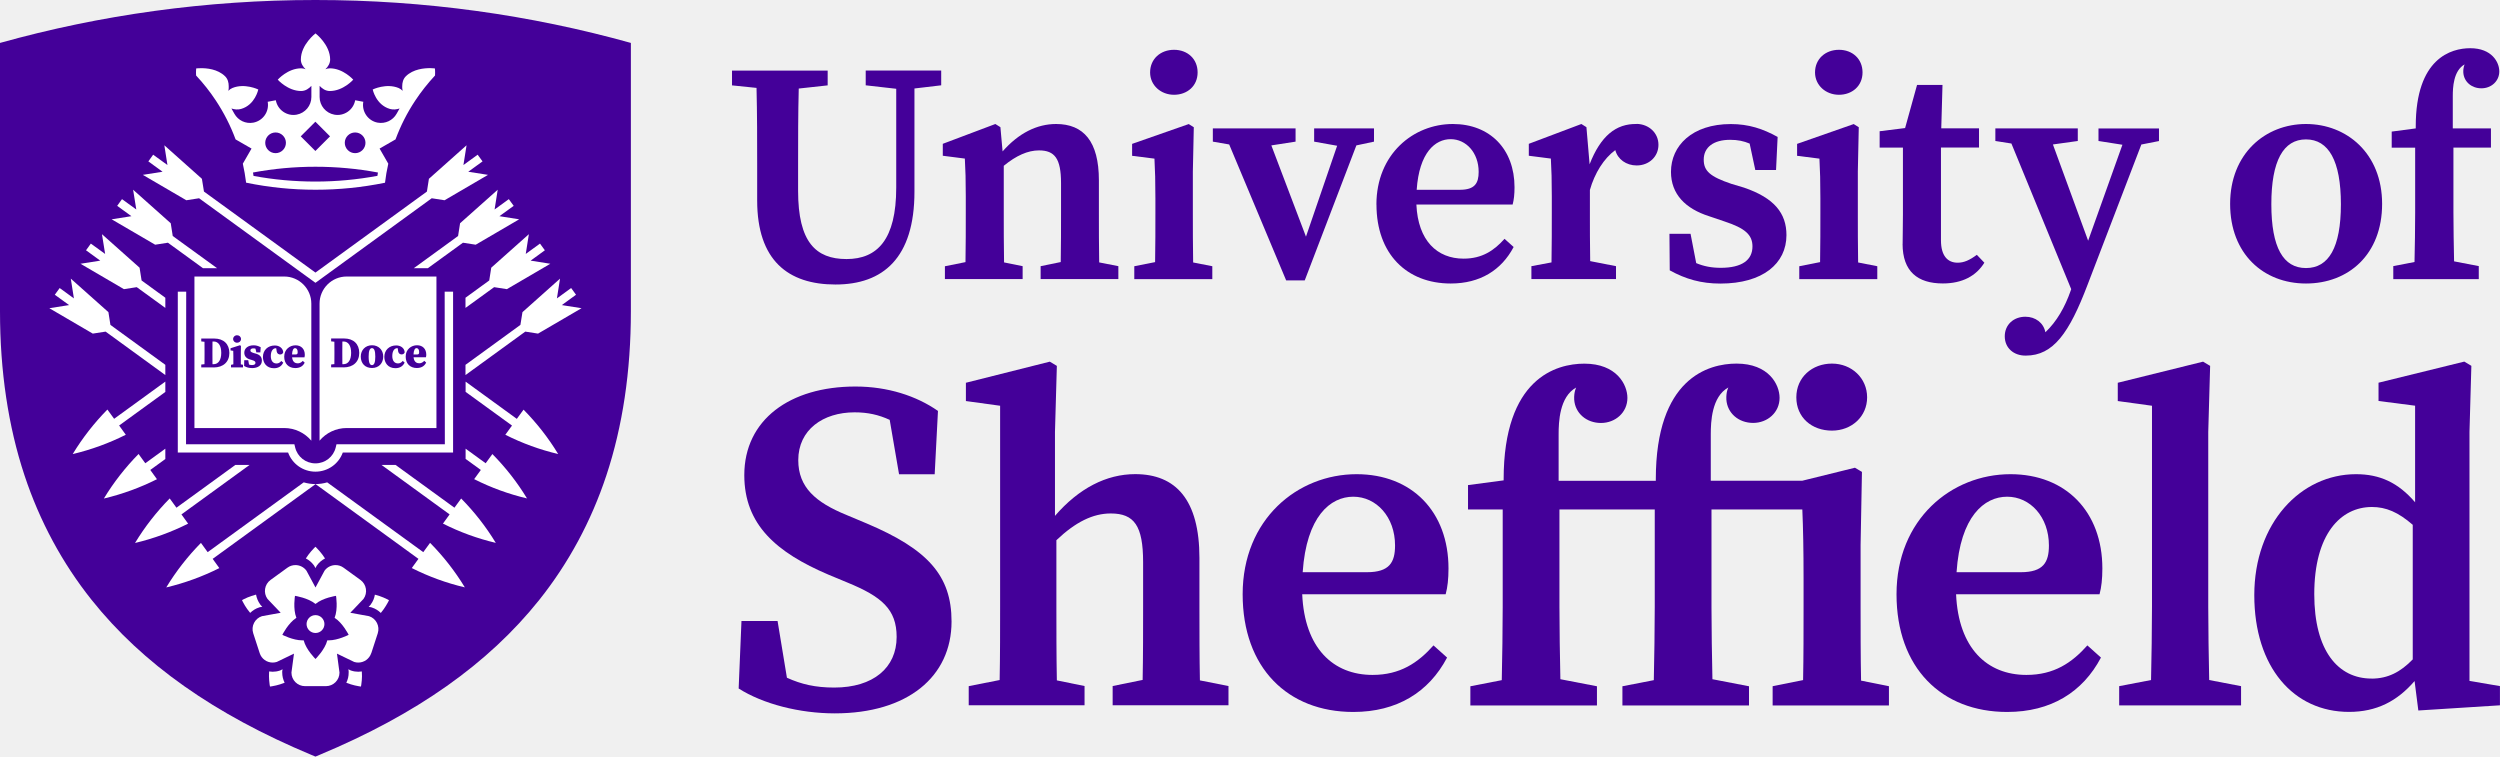
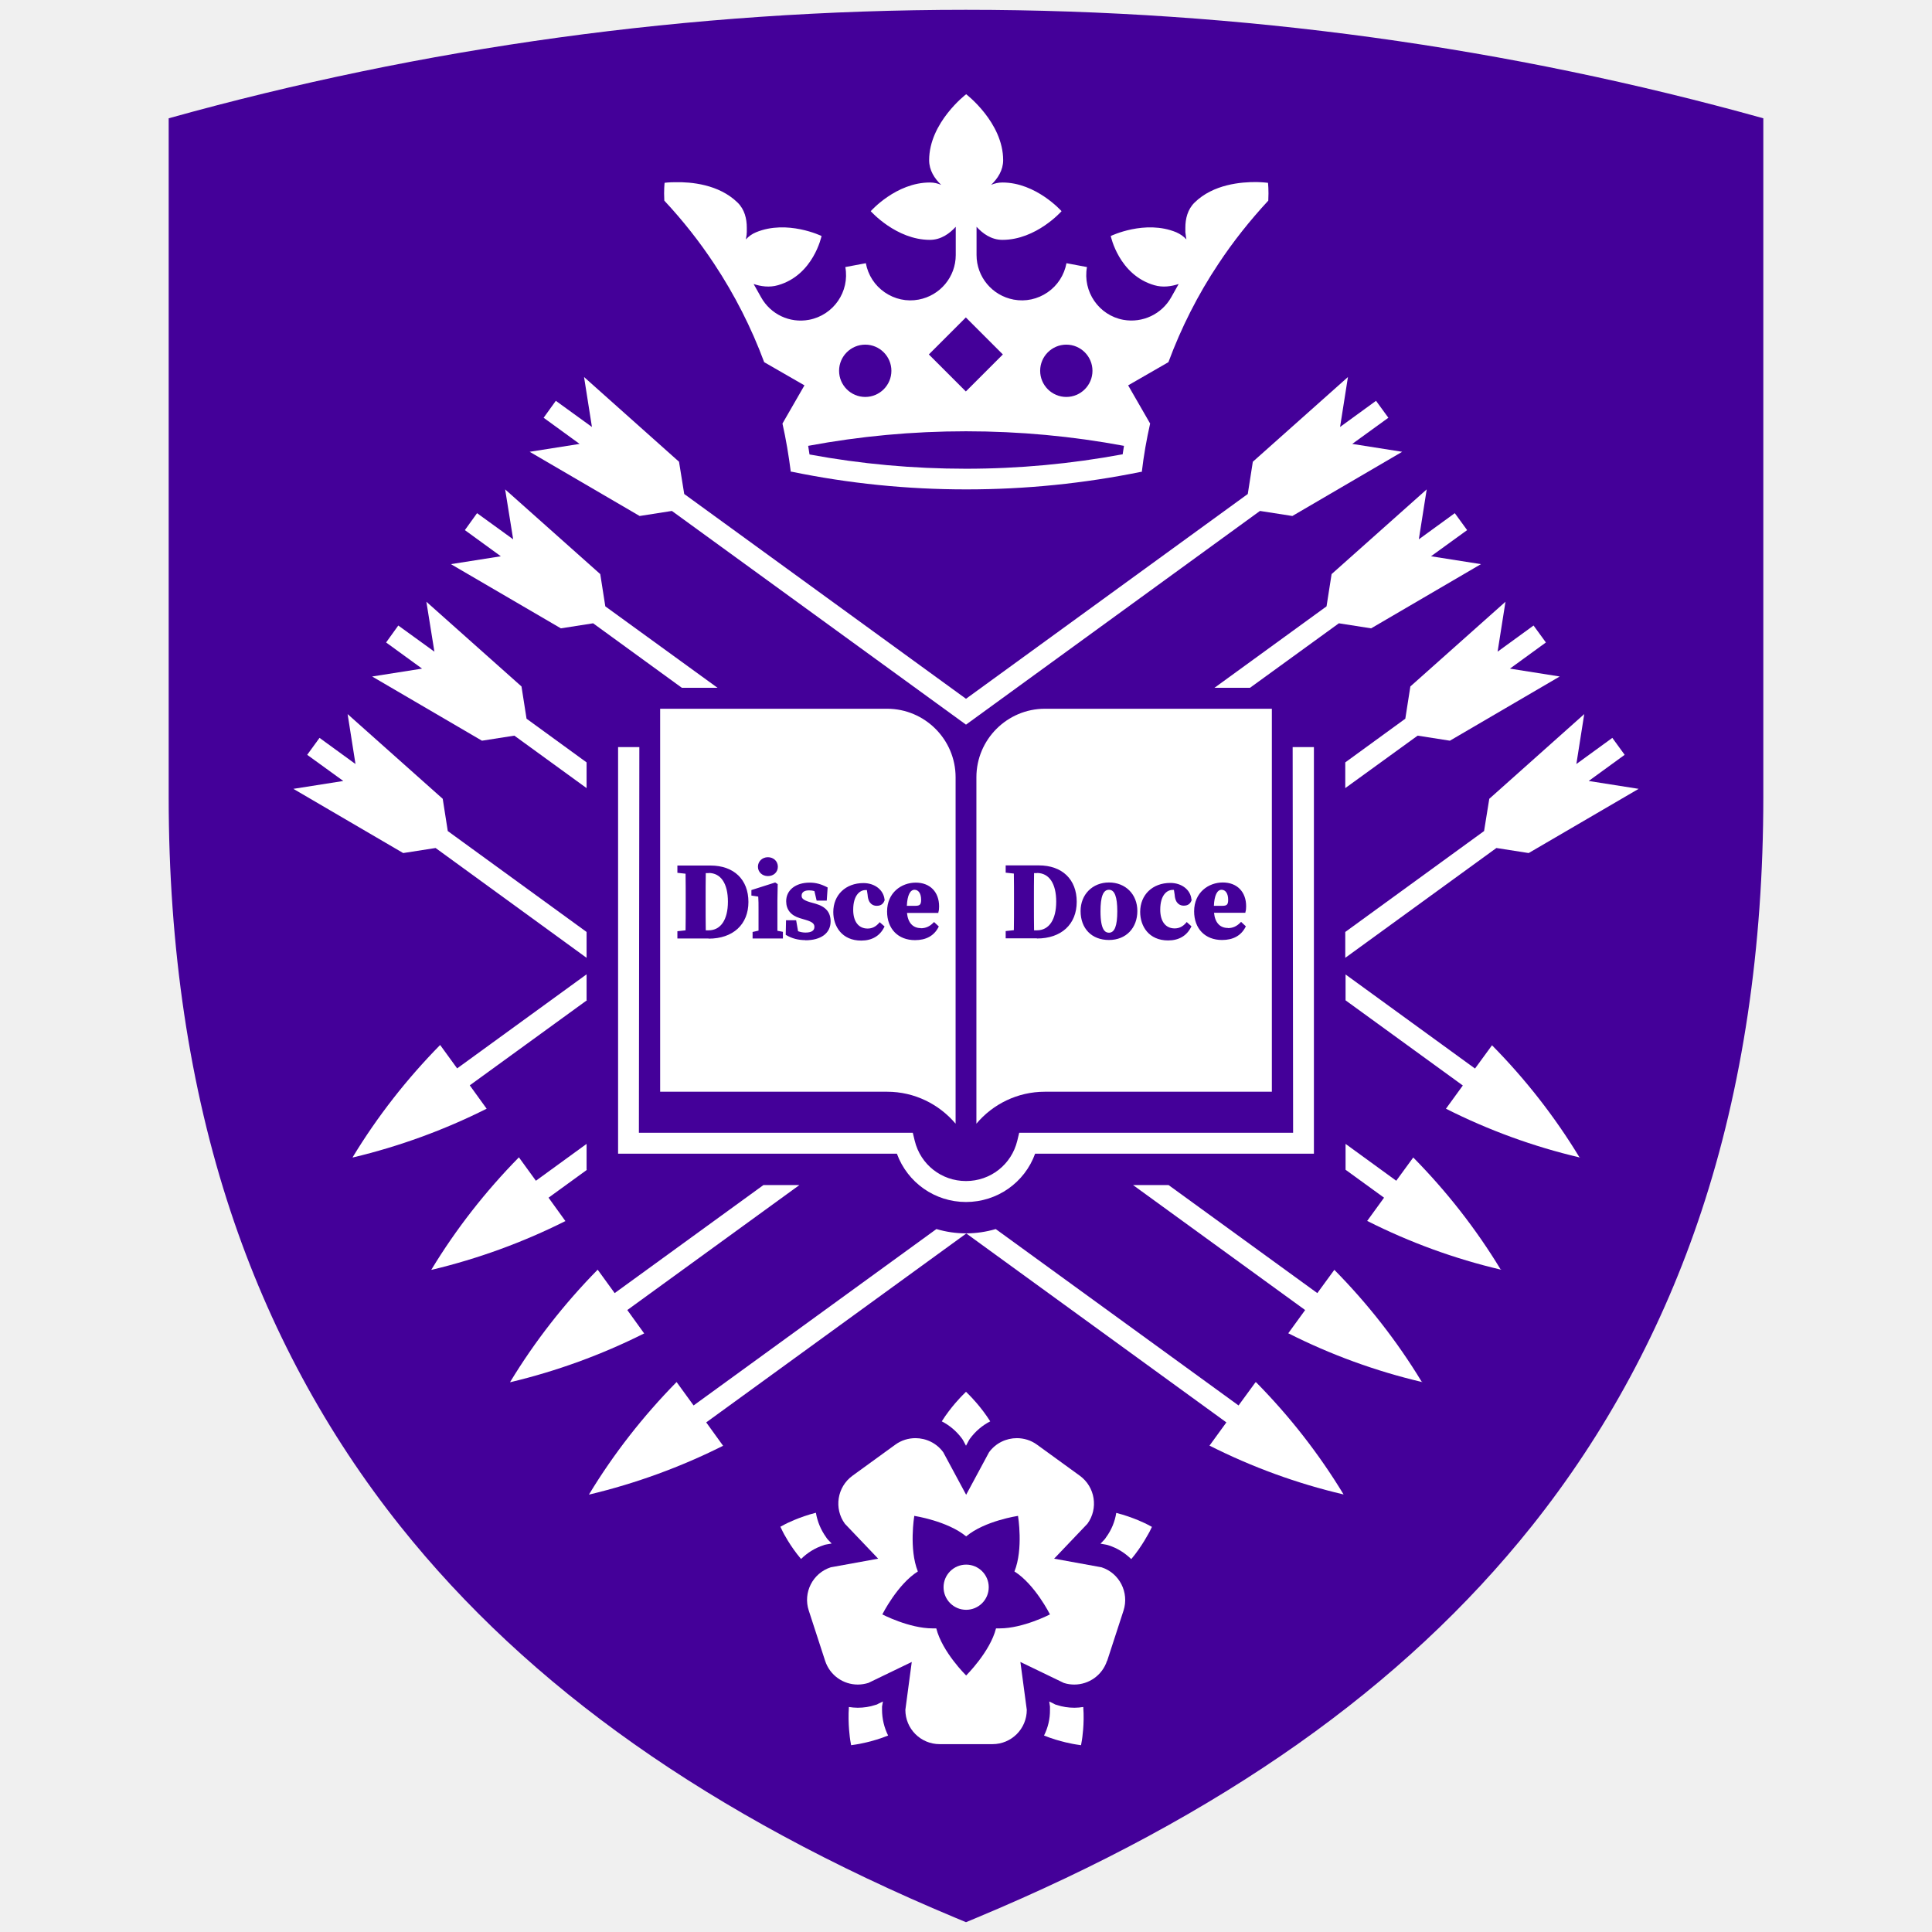
- <svg xmlns="http://www.w3.org/2000/svg" id="Layer_1" viewBox="0 0 425.2 128.69">
-   <defs>
-     <style>.cls-1{fill:#fff;}.cls-2{fill:#409;}</style>
+ <svg xmlns="http://www.w3.org/2000/svg" id="Layer_1" viewBox="0 0 130 130" version="1.1" width="130" height="130">
+   <defs id="defs1">
+     <style id="style1">.cls-1{fill:#fff;}.cls-2{fill:#409;}</style>
  </defs>
-   <path class="cls-2" d="M53.64,0C35.05,0,17.07,2.54,0,7.3V52.96c0,10.16,1.4,19.55,4.17,27.9,2.58,7.78,6.42,14.91,11.42,21.18,8.65,10.85,20.87,19.46,37.34,26.34l.72,.3,.72-.3c16.47-6.88,28.69-15.5,37.34-26.34,5-6.27,8.84-13.39,11.42-21.18,2.77-8.35,4.17-17.74,4.17-27.9V7.3C90.23,2.54,72.24,0,53.64,0Z" />
-   <path class="cls-1" d="M28.12,78.05v-1.74l-3.41,2.48-1.14-1.57h-.01c-2.24,2.28-4.22,4.81-5.87,7.53l-.02,.03h.04c3.1-.74,6.12-1.84,8.97-3.27h.02l-1.14-1.58,2.59-1.88Z" />
-   <polygon class="cls-1" points="84.94 36.77 87.37 35.01 86.54 33.87 84.12 35.63 84.65 32.27 78.25 37.97 77.91 40.14 70.37 45.62 72.76 45.62 78.74 41.28 80.91 41.62 88.3 37.3 84.94 36.77" />
-   <path class="cls-1" d="M53.65,82.33h0c-.68,0-1.35-.1-1.99-.29l-16.34,11.87-1.14-1.57h-.01c-2.24,2.28-4.22,4.81-5.87,7.53l-.02,.03h.04c3.1-.74,6.12-1.84,8.97-3.27h.02l-1.14-1.58,17.51-12.72Z" />
-   <polygon class="cls-1" points="95.55 51.89 97.97 50.13 97.14 48.99 94.72 50.75 95.25 47.39 88.86 53.09 88.51 55.26 79.17 62.05 79.17 63.79 89.34 56.4 91.51 56.74 98.91 52.42 95.55 51.89" />
-   <path class="cls-1" d="M42.41,79.08h-2.39l-10.01,7.27-1.14-1.57h-.01c-2.24,2.28-4.22,4.81-5.87,7.53l-.02,.03h.04c3.1-.74,6.12-1.84,8.97-3.27h.02l-1.14-1.58,11.58-8.41Z" />
-   <polygon class="cls-1" points="90.25 44.33 92.67 42.57 91.84 41.43 89.42 43.19 89.95 39.83 83.55 45.53 83.21 47.7 79.17 50.64 79.17 52.37 84.04 48.84 86.21 49.18 93.6 44.86 90.25 44.33" />
-   <path class="cls-1" d="M73.94,11.64s-.29-.04-.73-.05h0c-1.03-.01-2.92,.14-4.18,1.38-.47,.46-.62,1.09-.62,1.69h0c0,.06,0,.11,0,.16,0,.03,0,.07,0,.1v.05s.01,.1,.02,.14h0c.01,.12,.03,.23,.05,.34-.18-.2-.41-.36-.68-.48-2.1-.87-4.41,.25-4.41,.25,0,0,.54,2.62,2.93,3.31,.58,.17,1.15,.08,1.64-.08l-.5,.89c-.64,1.14-1.93,1.75-3.22,1.52-1.65-.3-2.75-1.9-2.45-3.55l-.69-.13-.69-.13c-.15,.8-.6,1.5-1.27,1.96-.67,.46-1.48,.64-2.28,.49-1.45-.27-2.5-1.53-2.5-3v-1.9c.41,.45,.99,.88,1.74,.88,2.28,0,3.98-1.93,3.98-1.93,0,0-1.71-1.93-3.98-1.93-.28,0-.53,.06-.76,.16,.45-.43,.81-.99,.81-1.66,0-2.54-2.49-4.44-2.49-4.44,0,0-2.49,1.9-2.49,4.44,0,.68,.36,1.23,.81,1.66-.23-.1-.48-.16-.76-.16-2.28,0-3.98,1.93-3.98,1.93,0,0,1.71,1.93,3.98,1.93,.75,0,1.33-.43,1.74-.88v1.9c0,1.47-1.05,2.73-2.5,3-.8,.15-1.61-.03-2.28-.49-.67-.46-1.12-1.16-1.27-1.96l-.69,.13-.69,.13c.3,1.65-.79,3.24-2.45,3.55-1.29,.24-2.58-.37-3.22-1.52l-.5-.89c.48,.16,1.06,.25,1.64,.08,2.39-.68,2.93-3.31,2.93-3.31,0,0-2.31-1.12-4.41-.25-.27,.11-.5,.28-.68,.48,.02-.11,.03-.22,.05-.33h0c0-.05,0-.1,.01-.15v-.05s0-.07,0-.1c0-.05,0-.11,0-.16h0c0-.61-.15-1.23-.62-1.69-1.27-1.24-3.15-1.39-4.18-1.37h0c-.45,0-.73,.04-.73,.04,0,0-.06,.5-.02,1.2,1.25,1.34,2.37,2.76,3.36,4.26,1.37,2.07,2.5,4.29,3.36,6.61l2.71,1.56-1.48,2.57c.24,1.06,.42,2.15,.56,3.24h.06c3.83,.79,7.75,1.19,11.73,1.19h.04c3.98,0,7.9-.4,11.73-1.18h.06c.13-1.11,.32-2.19,.56-3.25l-1.48-2.57,2.71-1.56c.86-2.32,1.98-4.54,3.36-6.61,.99-1.5,2.12-2.92,3.36-4.26,.04-.71-.02-1.2-.02-1.2Zm-13.54,10.89c.97,0,1.76,.79,1.76,1.76s-.79,1.76-1.76,1.76-1.76-.79-1.76-1.76,.79-1.76,1.76-1.76Zm-6.76-1.83l2.49,2.49-2.49,2.49-2.49-2.49,2.49-2.49Zm-6.77,1.83c.97,0,1.76,.79,1.76,1.76s-.79,1.76-1.76,1.76-1.76-.79-1.76-1.76,.79-1.76,1.76-1.76Zm17.31,7.38c-3.45,.64-6.97,.97-10.53,.97s-7.08-.32-10.53-.96c-.03-.2-.06-.39-.09-.58,3.48-.65,7.02-.98,10.62-.98s7.15,.33,10.63,.98c-.03,.19-.06,.39-.09,.58Z" />
-   <polygon class="cls-1" points="53.65 48.1 33.86 33.72 31.69 34.06 24.29 29.74 27.65 29.21 25.23 27.45 26.05 26.31 28.48 28.07 27.95 24.71 34.34 30.41 34.69 32.58 53.65 46.36 72.61 32.58 72.95 30.41 79.35 24.71 78.82 28.07 81.24 26.31 82.07 27.45 79.64 29.21 83 29.74 75.61 34.06 73.43 33.72 53.65 48.1" />
-   <path class="cls-1" d="M75.63,49.61l.03,25.95h-18.43l-.13,.54c-.39,1.6-1.8,2.71-3.45,2.71s-3.06-1.11-3.45-2.71l-.13-.54H31.64l.03-25.95h-1.43v27.36h18.76c.71,1.94,2.55,3.25,4.65,3.25s3.95-1.31,4.65-3.25h18.76v-27.36h-1.43Z" />
-   <path class="cls-1" d="M89.62,84.75c-1.65-2.72-3.63-5.25-5.87-7.52h-.01l-1.14,1.56-3.41-2.48v1.74l2.59,1.88-1.14,1.57h.02c2.85,1.44,5.87,2.54,8.97,3.27h.04l-.02-.02Z" />
-   <polygon class="cls-1" points="34.53 45.62 36.93 45.62 29.38 40.14 29.04 37.97 22.64 32.27 23.18 35.63 20.75 33.87 19.93 35.01 22.35 36.77 18.99 37.3 26.39 41.62 28.56 41.28 34.53 45.62" />
-   <polygon class="cls-1" points="28.12 50.64 24.08 47.7 23.74 45.53 17.34 39.83 17.88 43.19 15.45 41.43 14.63 42.57 17.05 44.33 13.69 44.86 21.08 49.18 23.26 48.84 28.12 52.37 28.12 50.64" />
-   <path class="cls-1" d="M84.31,92.31c-1.65-2.72-3.63-5.25-5.87-7.52h-.01l-1.14,1.56-10.01-7.27h-2.39l11.58,8.41-1.14,1.57h.02c2.85,1.44,5.87,2.54,8.97,3.27h.04l-.02-.02Z" />
-   <polygon class="cls-1" points="28.12 62.05 18.78 55.26 18.44 53.09 12.04 47.39 12.57 50.75 10.15 48.99 9.32 50.13 11.75 51.89 8.39 52.42 15.78 56.74 17.96 56.4 28.12 63.79 28.12 62.05" />
-   <path class="cls-1" d="M73.14,92.35h-.01l-1.14,1.56-16.34-11.87c-.64,.19-1.32,.29-1.99,.29h0l17.51,12.72-1.14,1.57h.02c2.85,1.44,5.87,2.54,8.97,3.27h.04l-.02-.02c-1.65-2.72-3.63-5.25-5.87-7.52Z" />
-   <path class="cls-1" d="M28.12,66.64v-1.74l-8.71,6.33-1.14-1.57h-.01c-2.24,2.28-4.22,4.81-5.87,7.53l-.02,.03h.04c3.1-.74,6.12-1.84,8.97-3.27h.02l-1.14-1.58,7.89-5.73Z" />
-   <path class="cls-1" d="M94.92,77.2c-1.65-2.72-3.63-5.25-5.87-7.52h-.01l-1.14,1.56-8.71-6.33v1.74l7.89,5.73-1.14,1.57h.02c2.85,1.44,5.87,2.54,8.97,3.27h.04l-.02-.02Z" />
-   <path class="cls-1" d="M63.15,111.09c.22-.68,.88-2.7,1.1-3.38,.39-1.21-.27-2.52-1.48-2.91l-3.19-.58,2.24-2.35c.75-1.03,.52-2.48-.51-3.23-.58-.42-2.3-1.67-2.88-2.09-.41-.3-.89-.44-1.36-.44-.71,0-1.42,.33-1.87,.95l-1.54,2.86-1.54-2.86c-.45-.62-1.16-.95-1.87-.95-.47,0-.95,.14-1.36,.44-.58,.42-2.3,1.67-2.88,2.09-1.03,.75-1.26,2.2-.51,3.23l2.24,2.35-3.19,.58c-1.21,.39-1.88,1.7-1.48,2.91,.22,.68,.88,2.7,1.1,3.38,.32,.98,1.22,1.6,2.2,1.6,.24,0,.48-.04,.71-.11l2.92-1.41-.43,3.22c0,1.28,1.03,2.31,2.31,2.31h3.55c1.28,0,2.31-1.03,2.31-2.31l-.43-3.22,2.92,1.41c.24,.08,.48,.11,.71,.11,.97,0,1.88-.62,2.2-1.6Zm-7.23-2.18c-.08,0-.17,0-.25,0-.4,1.58-2.01,3.17-2.01,3.17,0,0-1.61-1.58-2.01-3.17-.08,0-.17,0-.25,0-1.58,0-3.38-.94-3.38-.94,0,0,1.01-2.02,2.39-2.89-.61-1.52-.24-3.74-.24-3.74,0,0,2.23,.34,3.49,1.38,1.25-1.05,3.49-1.38,3.49-1.38,0,0,.37,2.23-.24,3.74,1.38,.87,2.39,2.89,2.39,2.89,0,0-1.81,.94-3.38,.94Z" />
-   <circle class="cls-1" cx="53.66" cy="106.14" r="1.52" />
-   <path class="cls-1" d="M44.07,103.31l.1-.03,.1-.02,.34-.06-.24-.25-.07-.08-.06-.09c-.36-.5-.59-1.06-.69-1.65-1.12,.28-2.04,.75-2.09,.78l-.3,.16,.15,.31c.03,.07,.5,.99,1.24,1.86,.42-.41,.93-.74,1.53-.93Z" />
-   <path class="cls-1" d="M53.38,96.14l.06,.09,.05,.09,.16,.3,.16-.3,.05-.09,.06-.09c.36-.49,.83-.89,1.36-1.16-.61-.97-1.34-1.7-1.39-1.75l-.24-.24-.24,.24c-.05,.05-.78,.78-1.39,1.75,.53,.27,1,.67,1.36,1.16Z" />
-   <path class="cls-1" d="M65.86,101.92c-.05-.03-.98-.5-2.1-.78-.09,.58-.32,1.15-.69,1.65l-.06,.09-.07,.08-.24,.25,.34,.06,.1,.02,.1,.03c.6,.19,1.11,.52,1.53,.93,.74-.88,1.2-1.8,1.24-1.86l.15-.31-.3-.16Z" />
-   <path class="cls-1" d="M60.95,114.25c-.41,0-.81-.06-1.2-.19l-.1-.03-.09-.05-.31-.15,.05,.34v.21c.01,.63-.14,1.22-.4,1.74,1.06,.43,2.08,.59,2.15,.6l.34,.05,.06-.34c.01-.07,.18-1.09,.09-2.23-.19,.03-.39,.05-.59,.05Z" />
-   <path class="cls-1" d="M48,114.38v-.21l.06-.34-.31,.15-.09,.05-.1,.03c-.39,.13-.79,.19-1.2,.19-.2,0-.39-.02-.59-.05-.08,1.14,.08,2.16,.09,2.23l.06,.34,.34-.05c.07-.01,1.09-.17,2.15-.6-.26-.52-.41-1.12-.41-1.74Z" />
-   <path class="cls-1" d="M50.19,59.21c-.3,0-.49,.38-.52,1.08h.57c.31,0,.39-.09,.39-.41,0-.41-.17-.67-.45-.67Z" />
-   <path class="cls-1" d="M36.34,58.09h-.2c-.01,.59-.01,1.18-.01,1.79v.24c0,.63,0,1.23,.01,1.82h.19c.82,0,1.3-.72,1.3-1.93s-.47-1.93-1.3-1.93Z" />
-   <path class="cls-1" d="M48.34,47.03h-15.27v25.77h15.27c1.85,0,3.5,.84,4.61,2.15v-23.31c0-2.54-2.07-4.61-4.61-4.61Zm-8.02,9.99c.38,0,.67,.27,.67,.64s-.29,.63-.67,.63-.67-.27-.67-.63,.29-.64,.67-.64Zm-3.99,5.47h-2.1v-.49l.55-.06c.01-.58,.01-1.17,.01-1.79v-.25c0-.58,0-1.18-.01-1.77l-.55-.06v-.49h2.23c1.57,0,2.55,.94,2.55,2.45s-1.03,2.47-2.68,2.47Zm5.01,0h-2.05v-.44l.4-.09c0-.34,0-.78,0-1.06v-.35c0-.39,0-.61-.02-.88l-.46-.07v-.37l1.6-.51,.17,.11-.02,1.09v.97c0,.29,0,.73,0,1.08l.37,.07v.44Zm1.51,.11c-.48,0-.91-.11-1.3-.34l-.03-.02,.02-.98h.68l.13,.74c.17,.06,.33,.09,.5,.09,.4,0,.6-.13,.6-.38,0-.19-.1-.33-.58-.47l-.4-.12c-.6-.18-.92-.57-.92-1.14,0-.75,.64-1.25,1.58-1.25,.4,0,.75,.09,1.18,.31l.03,.02-.06,.88h-.68l-.15-.64c-.1-.03-.21-.05-.36-.05s-.5,.03-.5,.36c0,.14,.04,.28,.58,.44l.36,.1c.69,.2,1.01,.58,1.01,1.19,0,.79-.64,1.27-1.71,1.27Zm5.34-2.73c-.09,.29-.26,.42-.55,.42-.21,0-.57-.1-.61-.74l-.05-.32s-.06,0-.09,0c-.38,0-.83,.35-.83,1.33,0,.79,.36,1.26,.97,1.26,.3,0,.55-.12,.78-.39l.03-.04,.33,.29-.02,.04c-.29,.59-.82,.91-1.55,.91-1.3,0-1.88-.96-1.88-1.92,0-1.15,.83-1.95,2.03-1.95,.77,0,1.36,.47,1.42,1.12h0v.02Zm2.42,1.93c.33,0,.6-.12,.85-.38l.04-.04,.32,.3-.02,.04c-.3,.59-.84,.88-1.58,.88-1.14,0-1.88-.76-1.88-1.93,0-1.27,.97-1.94,1.93-1.94s1.57,.63,1.57,1.6c0,.15-.01,.27-.05,.4v.04h-2.11c.06,.65,.39,1.02,.93,1.02Z" />
-   <path class="cls-1" d="M58.43,58.09h-.2c-.01,.59-.01,1.18-.01,1.79v.24c0,.63,0,1.23,.01,1.82h.19c.82,0,1.3-.72,1.3-1.93s-.47-1.93-1.3-1.93Z" />
-   <path class="cls-1" d="M63.27,59.21c-.39,0-.57,.46-.57,1.45,0,1.29,.33,1.44,.57,1.44,.38,0,.56-.46,.56-1.44s-.18-1.45-.56-1.45Z" />
-   <path class="cls-1" d="M58.96,47.03c-2.54,0-4.61,2.07-4.61,4.61v23.31c1.1-1.31,2.76-2.15,4.61-2.15h15.27v-25.77h-15.27Zm-.54,15.45h-2.1v-.49l.55-.06c.01-.58,.01-1.17,.01-1.79v-.25c0-.58,0-1.18-.01-1.77l-.55-.06v-.49h2.23c1.57,0,2.55,.94,2.55,2.45s-1.03,2.47-2.68,2.47Zm4.85,.11c-1.16,0-1.91-.77-1.91-1.95,0-1.11,.8-1.92,1.91-1.92s1.91,.79,1.91,1.92-.75,1.95-1.91,1.95Zm5.58-2.73c-.09,.29-.26,.42-.55,.42-.21,0-.57-.1-.61-.74l-.05-.32s-.06,0-.09,0c-.38,0-.83,.35-.83,1.33,0,.79,.36,1.26,.97,1.26,.3,0,.55-.12,.78-.39l.03-.04,.32,.29-.02,.04c-.29,.59-.82,.91-1.55,.91-1.3,0-1.88-.96-1.88-1.92,0-1.15,.83-1.95,2.03-1.95,.77,0,1.37,.47,1.42,1.12h0v.02Zm2.42,1.93c.33,0,.6-.12,.85-.38l.04-.04,.32,.3-.02,.04c-.3,.59-.84,.88-1.58,.88-1.14,0-1.88-.76-1.88-1.93,0-1.27,.97-1.94,1.93-1.94s1.57,.63,1.57,1.6c0,.15-.01,.27-.05,.4v.04h-2.11c.06,.65,.39,1.02,.93,1.02Z" />
-   <path class="cls-1" d="M70.85,59.21c-.3,0-.49,.38-.52,1.08h.57c.31,0,.39-.09,.39-.41,0-.41-.17-.67-.45-.67Z" />
-   <path class="cls-2" d="M311.58,73.24c3.35,0,5.98-2.39,5.98-5.66s-2.63-5.74-5.98-5.74-6.06,2.31-6.06,5.74,2.63,5.66,6.06,5.66Z" />
-   <path class="cls-2" d="M147.24,12h12.84v2.51l-4.55,.54v17.55c0,11.29-5.35,15.79-13.43,15.79s-13.32-4.12-13.32-14.29v-5.83c0-4.39,0-8.88-.11-13.32l-4.17-.43v-2.51h16.27v2.51l-4.92,.54c-.11,4.33-.11,8.78-.11,13.22v4.17c0,8.72,3,11.61,8.24,11.61s8.45-3.32,8.45-12.15V15.1l-5.19-.59v-2.51Z" />
-   <path class="cls-2" d="M160.73,45.28l3.48-.7c.05-2.62,.05-6.05,.05-8.35v-2.84c0-2.94-.05-4.28-.16-6.42l-3.75-.48v-2.03l8.94-3.37,.86,.54,.37,4.12c2.73-3.1,5.83-4.66,9.1-4.66,4.66,0,7.28,2.94,7.28,9.58v5.56c0,2.41,0,5.78,.05,8.4l3.26,.64v2.19h-13.22v-2.19l3.42-.7c.05-2.62,.05-5.94,.05-8.35v-5.08c0-4.17-1.07-5.56-3.75-5.56-1.87,0-3.85,.86-5.99,2.62v8.03c0,2.35,0,5.73,.05,8.4l3.16,.64v2.19h-13.22v-2.19Z" />
-   <path class="cls-2" d="M192.93,45.28l3.53-.7c.05-2.62,.05-6.05,.05-8.35v-2.51c0-2.94-.05-4.6-.16-6.74l-3.8-.48v-2.03l9.63-3.37,.86,.54-.16,7.54v7.06c0,2.3,0,5.73,.05,8.4l3.26,.64v2.19h-13.27v-2.19Z" />
-   <path class="cls-2" d="M223.52,21.84h10.17v2.25l-3,.64-8.78,22.96h-3.16l-9.69-23.12-2.78-.48v-2.25h14.07v2.25l-4.12,.64,5.89,15.52,5.3-15.46-3.91-.7v-2.25Z" />
-   <path class="cls-2" d="M234.1,34.79c0-8.56,6.26-13.7,13-13.7,6.31,0,10.49,4.28,10.49,10.76,0,1.23-.11,2.14-.32,2.94h-16.37c.27,6.15,3.53,9.2,8.03,9.2,3.16,0,5.19-1.39,6.96-3.37l1.55,1.39c-2.09,3.96-5.73,6.21-10.7,6.21-7.49,0-12.63-5.03-12.63-13.43Zm6.85-2.51h7.33c2.57,0,3.21-1.12,3.21-3.05,0-3.26-2.14-5.56-4.76-5.56s-5.35,2.25-5.78,8.61Z" />
-   <path class="cls-2" d="M283.99,45.98l-.05-6.21h3.59l.96,4.98c1.28,.54,2.62,.8,4.17,.8,3.64,0,5.4-1.34,5.4-3.64,0-1.98-1.28-3.1-4.71-4.23l-2.68-.91c-4.01-1.28-6.47-3.75-6.47-7.54,0-4.44,3.59-8.13,10.17-8.13,3.05,0,5.46,.8,7.97,2.19l-.27,5.62h-3.53l-.96-4.49c-1.02-.43-2.03-.64-3.32-.64-2.84,0-4.49,1.28-4.49,3.37,0,1.93,1.07,2.89,4.71,4.12l2.14,.64c5.19,1.77,7.22,4.39,7.22,8.08,0,4.82-4.01,8.24-11.24,8.24-3.26,0-5.89-.75-8.61-2.25Z" />
-   <path class="cls-2" d="M306.03,45.28l3.53-.7c.05-2.62,.05-6.05,.05-8.35v-2.51c0-2.94-.05-4.6-.16-6.74l-3.8-.48v-2.03l9.63-3.37,.86,.54-.16,7.54v7.06c0,2.3,0,5.73,.05,8.4l3.26,.64v2.19h-13.27v-2.19Z" />
-   <path class="cls-2" d="M323.6,41.48c0-1.61,.05-2.89,.05-4.98v-11.4h-3.96v-2.78l4.33-.54,2.03-7.33h4.33l-.21,7.38h6.42v3.26h-6.47v15.79c0,2.62,1.12,3.8,2.84,3.8,1.07,0,2.03-.43,3.26-1.34l1.28,1.34c-1.39,2.25-3.75,3.53-7.06,3.53-4.28,0-6.85-2.03-6.85-6.74Z" />
-   <path class="cls-2" d="M379.3,34.68c0-8.56,5.99-13.59,12.9-13.59s12.95,4.98,12.95,13.59-5.73,13.54-12.95,13.54-12.9-5.03-12.9-13.54Zm18.84,.05c0-7.38-2.09-11.02-5.94-11.02s-5.89,3.64-5.89,11.02,2.03,10.86,5.89,10.86,5.94-3.48,5.94-10.86Z" />
-   <path class="cls-2" d="M125.63,117.1l.48-11.48h6.14l1.59,9.65c2.47,1.12,4.86,1.67,8.05,1.67,6.62,0,10.61-3.35,10.61-8.61,0-4.71-2.55-6.86-8.37-9.25l-3.27-1.36c-8.77-3.75-14.27-8.45-14.27-16.91,0-9.41,7.74-15.07,18.9-15.07,5.5,0,10.37,1.59,14.04,4.15l-.56,10.77h-6.06l-1.59-9.25c-1.91-.88-3.75-1.28-5.98-1.28-5.34,0-9.57,2.95-9.57,8.13,0,4.63,2.95,7.18,8.21,9.33l3.43,1.44c10.37,4.39,14.43,8.85,14.43,16.67,0,9.41-7.5,15.63-19.86,15.63-5.98,0-12.2-1.59-16.35-4.23Z" />
-   <path class="cls-2" d="M164.76,116.7l5.26-1.04c.08-3.91,.08-9.01,.08-12.44v-34.21l-5.82-.8v-3.11l14.27-3.59,1.2,.72-.32,11.24v14.27c4.07-4.71,8.77-7.1,13.64-7.1,6.94,0,10.93,4.39,10.93,14.27v8.29c0,3.59,0,8.61,.08,12.52l4.86,.96v3.27h-19.7v-3.27l5.1-1.04c.08-3.91,.08-8.85,.08-12.44v-7.58c0-6.22-1.52-8.29-5.5-8.29-3.03,0-5.98,1.44-9.25,4.55v11.32c0,3.51,0,8.53,.08,12.52l4.71,.96v3.27h-19.7v-3.27Z" />
-   <path class="cls-2" d="M211.35,101.07c0-12.76,9.33-20.42,19.38-20.42,9.41,0,15.63,6.38,15.63,16.03,0,1.83-.16,3.19-.48,4.39h-24.4c.4,9.17,5.26,13.72,11.96,13.72,4.71,0,7.74-2.07,10.37-5.02l2.31,2.07c-3.11,5.9-8.53,9.25-15.95,9.25-11.16,0-18.82-7.5-18.82-20.02Zm10.21-3.75h10.93c3.83,0,4.78-1.67,4.78-4.55,0-4.86-3.19-8.29-7.1-8.29s-7.97,3.35-8.61,12.84Z" />
-   <path class="cls-2" d="M322.56,101.07c0-12.76,9.33-20.42,19.38-20.42,9.41,0,15.63,6.38,15.63,16.03,0,1.83-.16,3.19-.48,4.39h-24.4c.4,9.17,5.26,13.72,11.96,13.72,4.71,0,7.74-2.07,10.37-5.02l2.31,2.07c-3.11,5.9-8.53,9.25-15.95,9.25-11.16,0-18.82-7.5-18.82-20.02Zm10.21-3.75h10.93c3.83,0,4.78-1.67,4.78-4.55,0-4.86-3.19-8.29-7.1-8.29s-7.97,3.35-8.61,12.84Z" />
-   <path class="cls-2" d="M360.43,116.7l5.42-1.04c.08-4.15,.16-8.29,.16-12.44v-34.21l-5.82-.8v-3.11l14.51-3.59,1.2,.72-.32,11.24v29.75c0,4.15,.08,8.29,.16,12.44l5.42,1.04v3.27h-20.73v-3.27Z" />
-   <path class="cls-2" d="M410.68,115.82c-2.95,3.43-6.46,5.26-11.16,5.26-9.41,0-16.11-7.58-16.11-19.86s7.89-20.57,17.3-20.57c4.07,0,7.18,1.44,10.05,4.78v-16.43l-6.22-.8v-3.11l14.59-3.59,1.2,.72-.32,11.24v42.35l5.18,.88v3.27l-13.88,.88-.64-5.02Zm-7.34-.4c2.79,0,4.94-1.12,7.02-3.27v-22.89c-2.47-2.15-4.55-3.03-6.94-3.03-5.34,0-9.81,4.63-9.81,14.83,0,9.65,4.07,14.35,9.73,14.35Z" />
-   <path class="cls-2" d="M278.37,21.09c-3.53-.08-6.14,2.05-8.01,6.85l-.54-6.31-.86-.54-8.94,3.37v2.03l3.75,.48c.11,2.14,.16,3.48,.16,6.42v2.84c0,2.3,0,5.73-.05,8.4l-3.42,.64v2.19h14.39v-2.19l-4.39-.86c-.05-2.62-.05-5.94-.05-8.19v-3.91c.8-2.84,2.37-5.36,4.32-6.78h0c.4,1.55,1.85,2.61,3.64,2.61,2.07,0,3.7-1.48,3.7-3.51s-1.63-3.51-3.7-3.56Z" />
-   <path class="cls-2" d="M316.53,115.74c-.08-3.99-.08-9.01-.08-12.52v-10.53l.23-12.43-1.19-.71-8.95,2.21h-15.57s0-5.85,0-7.9,.13-6.39,2.99-7.96c0,0-.41,.73-.34,2.07,.16,2.3,2.08,3.96,4.55,3.96s4.5-1.8,4.5-4.26c0-2.29-1.86-5.83-7.32-5.83-4.8,0-13.73,2.49-13.73,19.67v.26h-16.53v-7.9c0-2.05,.13-6.39,2.99-7.96,0,0-.41,.73-.34,2.07,.16,2.3,2.08,3.96,4.55,3.96s4.5-1.8,4.5-4.26c0-2.29-1.86-5.83-7.32-5.83-4.8,0-13.73,2.49-13.73,19.67v.18l-6.06,.8v4.15h5.9v16.59c0,4.15-.08,8.29-.16,12.44l-5.34,1.04v3.27h21.53v-3.27l-6.22-1.2c-.08-4.07-.16-8.21-.16-12.28v-16.59h16.21v16.59c0,4.15-.08,8.29-.16,12.44l-5.34,1.04v3.27h21.53v-3.27l-6.22-1.2c-.08-4.07-.16-8.21-.16-12.28v-16.59h15.45c.14,3.29,.21,6.88,.21,11.72v4.86c0,3.43,0,8.53-.08,12.44l-5.18,1.04v3.27h19.78v-3.27l-4.78-.96Z" />
-   <path class="cls-2" d="M356.91,21.84v2.14l4.07,.64-5.83,16.32-5.99-16.37,4.23-.59v-2.14h-14.02v2.14l2.73,.43,10.17,24.77-.11,.32c-.96,2.73-2.35,5.19-4.28,7.01-.31-1.6-1.69-2.64-3.4-2.64-1.99,0-3.51,1.34-3.51,3.33s1.52,3.28,3.51,3.28h.08c4.66,0,7.38-3.85,10.49-12.04l9.15-23.86,3-.59v-2.14h-10.27Z" />
-   <path class="cls-2" d="M423.66,21.84h-6.49s0-4.13,0-5.51,.09-4.31,2.02-5.38c0,0-.27,.49-.23,1.4,.11,1.56,1.4,2.67,3.08,2.67s3.04-1.22,3.04-2.88c0-1.54-1.25-3.94-4.94-3.94-3.24,0-9.27,1.68-9.27,13.29v.35l-4.09,.54v2.73h3.99v11.05c0,2.8-.05,5.6-.11,8.4l-3.61,.7v2.21h14.54v-2.21l-4.2-.81c-.05-2.75-.11-5.55-.11-8.3v-11.05h6.38v-3.26Z" />
-   <path class="cls-2" d="M308.7,12.32c0-2.3,1.77-3.85,4.07-3.85s4.01,1.55,4.01,3.85-1.77,3.8-4.01,3.8-4.07-1.61-4.07-3.8Z" />
-   <path class="cls-2" d="M195.61,12.32c0-2.3,1.77-3.85,4.07-3.85s4.01,1.55,4.01,3.85-1.77,3.8-4.01,3.8-4.07-1.61-4.07-3.8Z" />
+   <g id="g77" transform="translate(11.35,0.66)">
+     <path class="cls-2" d="M 53.64,0 C 35.05,0 17.07,2.54 0,7.3 v 45.66 c 0,10.16 1.4,19.55 4.17,27.9 2.58,7.78 6.42,14.91 11.42,21.18 8.65,10.85 20.87,19.46 37.34,26.34 l 0.72,0.3 0.72,-0.3 c 16.47,-6.88 28.69,-15.5 37.34,-26.34 5,-6.27 8.84,-13.39 11.42,-21.18 2.77,-8.35 4.17,-17.74 4.17,-27.9 V 7.3 C 90.23,2.54 72.24,0 53.64,0 Z" id="path1" />
+     <path class="cls-1" d="m 28.12,78.05 v -1.74 l -3.41,2.48 -1.14,-1.57 h -0.01 c -2.24,2.28 -4.22,4.81 -5.87,7.53 l -0.02,0.03 h 0.04 c 3.1,-0.74 6.12,-1.84 8.97,-3.27 h 0.02 l -1.14,-1.58 2.59,-1.88 z" id="path2" />
+     <polygon class="cls-1" points="78.25,37.97 77.91,40.14 70.37,45.62 72.76,45.62 78.74,41.28 80.91,41.62 88.3,37.3 84.94,36.77 87.37,35.01 86.54,33.87 84.12,35.63 84.65,32.27 " id="polygon2" />
+     <path class="cls-1" d="m 53.65,82.33 v 0 c -0.68,0 -1.35,-0.1 -1.99,-0.29 L 35.32,93.91 34.18,92.34 h -0.01 c -2.24,2.28 -4.22,4.81 -5.87,7.53 l -0.02,0.03 h 0.04 c 3.1,-0.74 6.12,-1.84 8.97,-3.27 h 0.02 L 36.17,95.05 53.68,82.33 Z" id="path3" />
+     <polygon class="cls-1" points="88.86,53.09 88.51,55.26 79.17,62.05 79.17,63.79 89.34,56.4 91.51,56.74 98.91,52.42 95.55,51.89 97.97,50.13 97.14,48.99 94.72,50.75 95.25,47.39 " id="polygon3" />
+     <path class="cls-1" d="m 42.41,79.08 h -2.39 l -10.01,7.27 -1.14,-1.57 h -0.01 c -2.24,2.28 -4.22,4.81 -5.87,7.53 l -0.02,0.03 h 0.04 c 3.1,-0.74 6.12,-1.84 8.97,-3.27 H 32 l -1.14,-1.58 11.58,-8.41 z" id="path4" />
+     <polygon class="cls-1" points="83.55,45.53 83.21,47.7 79.17,50.64 79.17,52.37 84.04,48.84 86.21,49.18 93.6,44.86 90.25,44.33 92.67,42.57 91.84,41.43 89.42,43.19 89.95,39.83 " id="polygon4" />
+     <path class="cls-1" d="m 73.94,11.64 c 0,0 -0.29,-0.04 -0.73,-0.05 v 0 c -1.03,-0.01 -2.92,0.14 -4.18,1.38 -0.47,0.46 -0.62,1.09 -0.62,1.69 v 0 c 0,0.06 0,0.11 0,0.16 0,0.03 0,0.07 0,0.1 v 0.05 c 0,0 0.01,0.1 0.02,0.14 v 0 c 0.01,0.12 0.03,0.23 0.05,0.34 -0.18,-0.2 -0.41,-0.36 -0.68,-0.48 -2.1,-0.87 -4.41,0.25 -4.41,0.25 0,0 0.54,2.62 2.93,3.31 0.58,0.17 1.15,0.08 1.64,-0.08 l -0.5,0.89 c -0.64,1.14 -1.93,1.75 -3.22,1.52 -1.65,-0.3 -2.75,-1.9 -2.45,-3.55 L 61.1,17.18 60.41,17.05 c -0.15,0.8 -0.6,1.5 -1.27,1.96 -0.67,0.46 -1.48,0.64 -2.28,0.49 -1.45,-0.27 -2.5,-1.53 -2.5,-3 v -1.9 c 0.41,0.45 0.99,0.88 1.74,0.88 2.28,0 3.98,-1.93 3.98,-1.93 0,0 -1.71,-1.93 -3.98,-1.93 -0.28,0 -0.53,0.06 -0.76,0.16 0.45,-0.43 0.81,-0.99 0.81,-1.66 0,-2.54 -2.49,-4.44 -2.49,-4.44 0,0 -2.49,1.9 -2.49,4.44 0,0.68 0.36,1.23 0.81,1.66 -0.23,-0.1 -0.48,-0.16 -0.76,-0.16 -2.28,0 -3.98,1.93 -3.98,1.93 0,0 1.71,1.93 3.98,1.93 0.75,0 1.33,-0.43 1.74,-0.88 v 1.9 c 0,1.47 -1.05,2.73 -2.5,3 -0.8,0.15 -1.61,-0.03 -2.28,-0.49 -0.67,-0.46 -1.12,-1.16 -1.27,-1.96 l -0.69,0.13 -0.69,0.13 c 0.3,1.65 -0.79,3.24 -2.45,3.55 -1.29,0.24 -2.58,-0.37 -3.22,-1.52 l -0.5,-0.89 c 0.48,0.16 1.06,0.25 1.64,0.08 2.39,-0.68 2.93,-3.31 2.93,-3.31 0,0 -2.31,-1.12 -4.41,-0.25 -0.27,0.11 -0.5,0.28 -0.68,0.48 0.02,-0.11 0.03,-0.22 0.05,-0.33 v 0 c 0,-0.05 0,-0.1 0.01,-0.15 v -0.05 c 0,0 0,-0.07 0,-0.1 0,-0.05 0,-0.11 0,-0.16 v 0 c 0,-0.61 -0.15,-1.23 -0.62,-1.69 -1.27,-1.24 -3.15,-1.39 -4.18,-1.37 v 0 c -0.45,0 -0.73,0.04 -0.73,0.04 0,0 -0.06,0.5 -0.02,1.2 1.25,1.34 2.37,2.76 3.36,4.26 1.37,2.07 2.5,4.29 3.36,6.61 l 2.71,1.56 -1.48,2.57 c 0.24,1.06 0.42,2.15 0.56,3.24 h 0.06 c 3.83,0.79 7.75,1.19 11.73,1.19 h 0.04 c 3.98,0 7.9,-0.4 11.73,-1.18 h 0.06 c 0.13,-1.11 0.32,-2.19 0.56,-3.25 l -1.48,-2.57 2.71,-1.56 c 0.86,-2.32 1.98,-4.54 3.36,-6.61 0.99,-1.5 2.12,-2.92 3.36,-4.26 0.04,-0.71 -0.02,-1.2 -0.02,-1.2 z M 60.4,22.53 c 0.97,0 1.76,0.79 1.76,1.76 0,0.97 -0.79,1.76 -1.76,1.76 -0.97,0 -1.76,-0.79 -1.76,-1.76 0,-0.97 0.79,-1.76 1.76,-1.76 z m -6.76,-1.83 2.49,2.49 -2.49,2.49 -2.49,-2.49 z m -6.77,1.83 c 0.97,0 1.76,0.79 1.76,1.76 0,0.97 -0.79,1.76 -1.76,1.76 -0.97,0 -1.76,-0.79 -1.76,-1.76 0,-0.97 0.79,-1.76 1.76,-1.76 z m 17.31,7.38 c -3.45,0.64 -6.97,0.97 -10.53,0.97 -3.56,0 -7.08,-0.32 -10.53,-0.96 -0.03,-0.2 -0.06,-0.39 -0.09,-0.58 3.48,-0.65 7.02,-0.98 10.62,-0.98 3.6,0 7.15,0.33 10.63,0.98 -0.03,0.19 -0.06,0.39 -0.09,0.58 z" id="path5" />
+     <polygon class="cls-1" points="82.07,27.45 79.64,29.21 83,29.74 75.61,34.06 73.43,33.72 53.65,48.1 33.86,33.72 31.69,34.06 24.29,29.74 27.65,29.21 25.23,27.45 26.05,26.31 28.48,28.07 27.95,24.71 34.34,30.41 34.69,32.58 53.65,46.36 72.61,32.58 72.95,30.41 79.35,24.71 78.82,28.07 81.24,26.31 " id="polygon5" />
+     <path class="cls-1" d="m 75.63,49.61 0.03,25.95 H 57.23 L 57.1,76.1 c -0.39,1.6 -1.8,2.71 -3.45,2.71 C 52,78.81 50.59,77.7 50.2,76.1 L 50.07,75.56 H 31.64 L 31.67,49.61 H 30.24 V 76.97 H 49 c 0.71,1.94 2.55,3.25 4.65,3.25 2.1,0 3.95,-1.31 4.65,-3.25 H 77.06 V 49.61 Z" id="path6" />
+     <path class="cls-1" d="M 89.62,84.75 C 87.97,82.03 85.99,79.5 83.75,77.23 h -0.01 l -1.14,1.56 -3.41,-2.48 v 1.74 l 2.59,1.88 -1.14,1.57 h 0.02 c 2.85,1.44 5.87,2.54 8.97,3.27 h 0.04 l -0.02,-0.02 z" id="path7" />
+     <polygon class="cls-1" points="23.18,35.63 20.75,33.87 19.93,35.01 22.35,36.77 18.99,37.3 26.39,41.62 28.56,41.28 34.53,45.62 36.93,45.62 29.38,40.14 29.04,37.97 22.64,32.27 " id="polygon7" />
+     <polygon class="cls-1" points="15.45,41.43 14.63,42.57 17.05,44.33 13.69,44.86 21.08,49.18 23.26,48.84 28.12,52.37 28.12,50.64 24.08,47.7 23.74,45.53 17.34,39.83 17.88,43.19 " id="polygon8" />
+     <path class="cls-1" d="m 84.31,92.31 c -1.65,-2.72 -3.63,-5.25 -5.87,-7.52 h -0.01 l -1.14,1.56 -10.01,-7.27 h -2.39 l 11.58,8.41 -1.14,1.57 h 0.02 c 2.85,1.44 5.87,2.54 8.97,3.27 h 0.04 l -0.02,-0.02 z" id="path8" />
+     <polygon class="cls-1" points="10.15,48.99 9.32,50.13 11.75,51.89 8.39,52.42 15.78,56.74 17.96,56.4 28.12,63.79 28.12,62.05 18.78,55.26 18.44,53.09 12.04,47.39 12.57,50.75 " id="polygon9" />
+     <path class="cls-1" d="M 73.14,92.35 H 73.13 L 71.99,93.91 55.65,82.04 c -0.64,0.19 -1.32,0.29 -1.99,0.29 v 0 l 17.51,12.72 -1.14,1.57 h 0.02 c 2.85,1.44 5.87,2.54 8.97,3.27 h 0.04 l -0.02,-0.02 c -1.65,-2.72 -3.63,-5.25 -5.87,-7.52 z" id="path9" />
+     <path class="cls-1" d="M 28.12,66.64 V 64.9 l -8.71,6.33 -1.14,-1.57 h -0.01 c -2.24,2.28 -4.22,4.81 -5.87,7.53 l -0.02,0.03 h 0.04 c 3.1,-0.74 6.12,-1.84 8.97,-3.27 h 0.02 l -1.14,-1.58 7.89,-5.73 z" id="path10" />
+     <path class="cls-1" d="m 94.92,77.2 c -1.65,-2.72 -3.63,-5.25 -5.87,-7.52 h -0.01 l -1.14,1.56 -8.71,-6.33 v 1.74 l 7.89,5.73 -1.14,1.57 h 0.02 c 2.85,1.44 5.87,2.54 8.97,3.27 h 0.04 L 94.95,77.2 Z" id="path11" />
+     <path class="cls-1" d="m 63.15,111.09 c 0.22,-0.68 0.88,-2.7 1.1,-3.38 0.39,-1.21 -0.27,-2.52 -1.48,-2.91 l -3.19,-0.58 2.24,-2.35 c 0.75,-1.03 0.52,-2.48 -0.51,-3.23 -0.58,-0.42 -2.3,-1.67 -2.88,-2.09 -0.41,-0.3 -0.89,-0.44 -1.36,-0.44 -0.71,0 -1.42,0.33 -1.87,0.95 l -1.54,2.86 -1.54,-2.86 c -0.45,-0.62 -1.16,-0.95 -1.87,-0.95 -0.47,0 -0.95,0.14 -1.36,0.44 -0.58,0.42 -2.3,1.67 -2.88,2.09 -1.03,0.75 -1.26,2.2 -0.51,3.23 l 2.24,2.35 -3.19,0.58 c -1.21,0.39 -1.88,1.7 -1.48,2.91 0.22,0.68 0.88,2.7 1.1,3.38 0.32,0.98 1.22,1.6 2.2,1.6 0.24,0 0.48,-0.04 0.71,-0.11 l 2.92,-1.41 -0.43,3.22 c 0,1.28 1.03,2.31 2.31,2.31 h 3.55 c 1.28,0 2.31,-1.03 2.31,-2.31 l -0.43,-3.22 2.92,1.41 c 0.24,0.08 0.48,0.11 0.71,0.11 0.97,0 1.88,-0.62 2.2,-1.6 z m -7.23,-2.18 c -0.08,0 -0.17,0 -0.25,0 -0.4,1.58 -2.01,3.17 -2.01,3.17 0,0 -1.61,-1.58 -2.01,-3.17 -0.08,0 -0.17,0 -0.25,0 -1.58,0 -3.38,-0.94 -3.38,-0.94 0,0 1.01,-2.02 2.39,-2.89 -0.61,-1.52 -0.24,-3.74 -0.24,-3.74 0,0 2.23,0.34 3.49,1.38 1.25,-1.05 3.49,-1.38 3.49,-1.38 0,0 0.37,2.23 -0.24,3.74 1.38,0.87 2.39,2.89 2.39,2.89 0,0 -1.81,0.94 -3.38,0.94 z" id="path12" />
+     <circle class="cls-1" cx="53.66" cy="106.14" r="1.52" id="circle12" />
+     <path class="cls-1" d="m 44.07,103.31 0.1,-0.03 0.1,-0.02 0.34,-0.06 -0.24,-0.25 -0.07,-0.08 -0.06,-0.09 c -0.36,-0.5 -0.59,-1.06 -0.69,-1.65 -1.12,0.28 -2.04,0.75 -2.09,0.78 l -0.3,0.16 0.15,0.31 c 0.03,0.07 0.5,0.99 1.24,1.86 0.42,-0.41 0.93,-0.74 1.53,-0.93 z" id="path13" />
+     <path class="cls-1" d="m 53.38,96.14 0.06,0.09 0.05,0.09 0.16,0.3 0.16,-0.3 0.05,-0.09 0.06,-0.09 c 0.36,-0.49 0.83,-0.89 1.36,-1.16 -0.61,-0.97 -1.34,-1.7 -1.39,-1.75 l -0.24,-0.24 -0.24,0.24 c -0.05,0.05 -0.78,0.78 -1.39,1.75 0.53,0.27 1,0.67 1.36,1.16 z" id="path14" />
+     <path class="cls-1" d="m 65.86,101.92 c -0.05,-0.03 -0.98,-0.5 -2.1,-0.78 -0.09,0.58 -0.32,1.15 -0.69,1.65 l -0.06,0.09 -0.07,0.08 -0.24,0.25 0.34,0.06 0.1,0.02 0.1,0.03 c 0.6,0.19 1.11,0.52 1.53,0.93 0.74,-0.88 1.2,-1.8 1.24,-1.86 l 0.15,-0.31 z" id="path15" />
+     <path class="cls-1" d="m 60.95,114.25 c -0.41,0 -0.81,-0.06 -1.2,-0.19 l -0.1,-0.03 -0.09,-0.05 -0.31,-0.15 0.05,0.34 v 0.21 c 0.01,0.63 -0.14,1.22 -0.4,1.74 1.06,0.43 2.08,0.59 2.15,0.6 l 0.34,0.05 0.06,-0.34 c 0.01,-0.07 0.18,-1.09 0.09,-2.23 -0.19,0.03 -0.39,0.05 -0.59,0.05 z" id="path16" />
+     <path class="cls-1" d="m 48,114.38 v -0.21 l 0.06,-0.34 -0.31,0.15 -0.09,0.05 -0.1,0.03 c -0.39,0.13 -0.79,0.19 -1.2,0.19 -0.2,0 -0.39,-0.02 -0.59,-0.05 -0.08,1.14 0.08,2.16 0.09,2.23 l 0.06,0.34 0.34,-0.05 c 0.07,-0.01 1.09,-0.17 2.15,-0.6 C 48.15,115.6 48,115 48,114.38 Z" id="path17" />
+     <path class="cls-1" d="m 50.19,59.21 c -0.3,0 -0.49,0.38 -0.52,1.08 h 0.57 c 0.31,0 0.39,-0.09 0.39,-0.41 0,-0.41 -0.17,-0.67 -0.45,-0.67 z" id="path18" />
+     <path class="cls-1" d="m 36.34,58.09 h -0.2 c -0.01,0.59 -0.01,1.18 -0.01,1.79 v 0.24 c 0,0.63 0,1.23 0.01,1.82 h 0.19 c 0.82,0 1.3,-0.72 1.3,-1.93 0,-1.21 -0.47,-1.93 -1.3,-1.93 z" id="path19" />
+     <path class="cls-1" d="M 48.34,47.03 H 33.07 V 72.8 h 15.27 c 1.85,0 3.5,0.84 4.61,2.15 V 51.64 c 0,-2.54 -2.07,-4.61 -4.61,-4.61 z m -8.02,9.99 c 0.38,0 0.67,0.27 0.67,0.64 0,0.37 -0.29,0.63 -0.67,0.63 -0.38,0 -0.67,-0.27 -0.67,-0.63 0,-0.36 0.29,-0.64 0.67,-0.64 z m -3.99,5.47 h -2.1 V 62 l 0.55,-0.06 c 0.01,-0.58 0.01,-1.17 0.01,-1.79 V 59.9 c 0,-0.58 0,-1.18 -0.01,-1.77 l -0.55,-0.06 v -0.49 h 2.23 c 1.57,0 2.55,0.94 2.55,2.45 0,1.51 -1.03,2.47 -2.68,2.47 z m 5.01,0 h -2.05 v -0.44 l 0.4,-0.09 c 0,-0.34 0,-0.78 0,-1.06 v -0.35 c 0,-0.39 0,-0.61 -0.02,-0.88 L 39.21,59.6 v -0.37 l 1.6,-0.51 0.17,0.11 -0.02,1.09 v 0.97 c 0,0.29 0,0.73 0,1.08 l 0.37,0.07 v 0.44 z m 1.51,0.11 c -0.48,0 -0.91,-0.11 -1.3,-0.34 l -0.03,-0.02 0.02,-0.98 h 0.68 L 42.35,62 c 0.17,0.06 0.33,0.09 0.5,0.09 0.4,0 0.6,-0.13 0.6,-0.38 0,-0.19 -0.1,-0.33 -0.58,-0.47 l -0.4,-0.12 c -0.6,-0.18 -0.92,-0.57 -0.92,-1.14 0,-0.75 0.64,-1.25 1.58,-1.25 0.4,0 0.75,0.09 1.18,0.31 l 0.03,0.02 -0.06,0.88 H 43.6 L 43.45,59.3 c -0.1,-0.03 -0.21,-0.05 -0.36,-0.05 -0.15,0 -0.5,0.03 -0.5,0.36 0,0.14 0.04,0.28 0.58,0.44 l 0.36,0.1 c 0.69,0.2 1.01,0.58 1.01,1.19 0,0.79 -0.64,1.27 -1.71,1.27 z m 5.34,-2.73 c -0.09,0.29 -0.26,0.42 -0.55,0.42 -0.21,0 -0.57,-0.1 -0.61,-0.74 l -0.05,-0.32 c 0,0 -0.06,0 -0.09,0 -0.38,0 -0.83,0.35 -0.83,1.33 0,0.79 0.36,1.26 0.97,1.26 0.3,0 0.55,-0.12 0.78,-0.39 l 0.03,-0.04 0.33,0.29 -0.02,0.04 c -0.29,0.59 -0.82,0.91 -1.55,0.91 -1.3,0 -1.88,-0.96 -1.88,-1.92 0,-1.15 0.83,-1.95 2.03,-1.95 0.77,0 1.36,0.47 1.42,1.12 v 0 0.02 z m 2.42,1.93 c 0.33,0 0.6,-0.12 0.85,-0.38 l 0.04,-0.04 0.32,0.3 -0.02,0.04 c -0.3,0.59 -0.84,0.88 -1.58,0.88 -1.14,0 -1.88,-0.76 -1.88,-1.93 0,-1.27 0.97,-1.94 1.93,-1.94 0.96,0 1.57,0.63 1.57,1.6 0,0.15 -0.01,0.27 -0.05,0.4 v 0.04 h -2.11 c 0.06,0.65 0.39,1.02 0.93,1.02 z" id="path20" />
+     <path class="cls-1" d="m 58.43,58.09 h -0.2 c -0.01,0.59 -0.01,1.18 -0.01,1.79 v 0.24 c 0,0.63 0,1.23 0.01,1.82 h 0.19 c 0.82,0 1.3,-0.72 1.3,-1.93 0,-1.21 -0.47,-1.93 -1.3,-1.93 z" id="path21" />
+     <path class="cls-1" d="m 63.27,59.21 c -0.39,0 -0.57,0.46 -0.57,1.45 0,1.29 0.33,1.44 0.57,1.44 0.38,0 0.56,-0.46 0.56,-1.44 0,-0.98 -0.18,-1.45 -0.56,-1.45 z" id="path22" />
+     <path class="cls-1" d="m 58.96,47.03 c -2.54,0 -4.61,2.07 -4.61,4.61 v 23.31 c 1.1,-1.31 2.76,-2.15 4.61,-2.15 H 74.23 V 47.03 Z m -0.54,15.45 h -2.1 v -0.49 l 0.55,-0.06 c 0.01,-0.58 0.01,-1.17 0.01,-1.79 v -0.25 c 0,-0.58 0,-1.18 -0.01,-1.77 l -0.55,-0.06 v -0.49 h 2.23 c 1.57,0 2.55,0.94 2.55,2.45 0,1.51 -1.03,2.47 -2.68,2.47 z m 4.85,0.11 c -1.16,0 -1.91,-0.77 -1.91,-1.95 0,-1.11 0.8,-1.92 1.91,-1.92 1.11,0 1.91,0.79 1.91,1.92 0,1.13 -0.75,1.95 -1.91,1.95 z m 5.58,-2.73 c -0.09,0.29 -0.26,0.42 -0.55,0.42 -0.21,0 -0.57,-0.1 -0.61,-0.74 l -0.05,-0.32 c 0,0 -0.06,0 -0.09,0 -0.38,0 -0.83,0.35 -0.83,1.33 0,0.79 0.36,1.26 0.97,1.26 0.3,0 0.55,-0.12 0.78,-0.39 l 0.03,-0.04 0.32,0.29 -0.02,0.04 c -0.29,0.59 -0.82,0.91 -1.55,0.91 -1.3,0 -1.88,-0.96 -1.88,-1.92 0,-1.15 0.83,-1.95 2.03,-1.95 0.77,0 1.37,0.47 1.42,1.12 v 0 0.02 z m 2.42,1.93 c 0.33,0 0.6,-0.12 0.85,-0.38 l 0.04,-0.04 0.32,0.3 -0.02,0.04 c -0.3,0.59 -0.84,0.88 -1.58,0.88 -1.14,0 -1.88,-0.76 -1.88,-1.93 0,-1.27 0.97,-1.94 1.93,-1.94 0.96,0 1.57,0.63 1.57,1.6 0,0.15 -0.01,0.27 -0.05,0.4 v 0.04 h -2.11 c 0.06,0.65 0.39,1.02 0.93,1.02 z" id="path23" />
+     <path class="cls-1" d="m 70.85,59.21 c -0.3,0 -0.49,0.38 -0.52,1.08 h 0.57 c 0.31,0 0.39,-0.09 0.39,-0.41 0,-0.41 -0.17,-0.67 -0.45,-0.67 z" id="path24" />
+   </g>
</svg>
